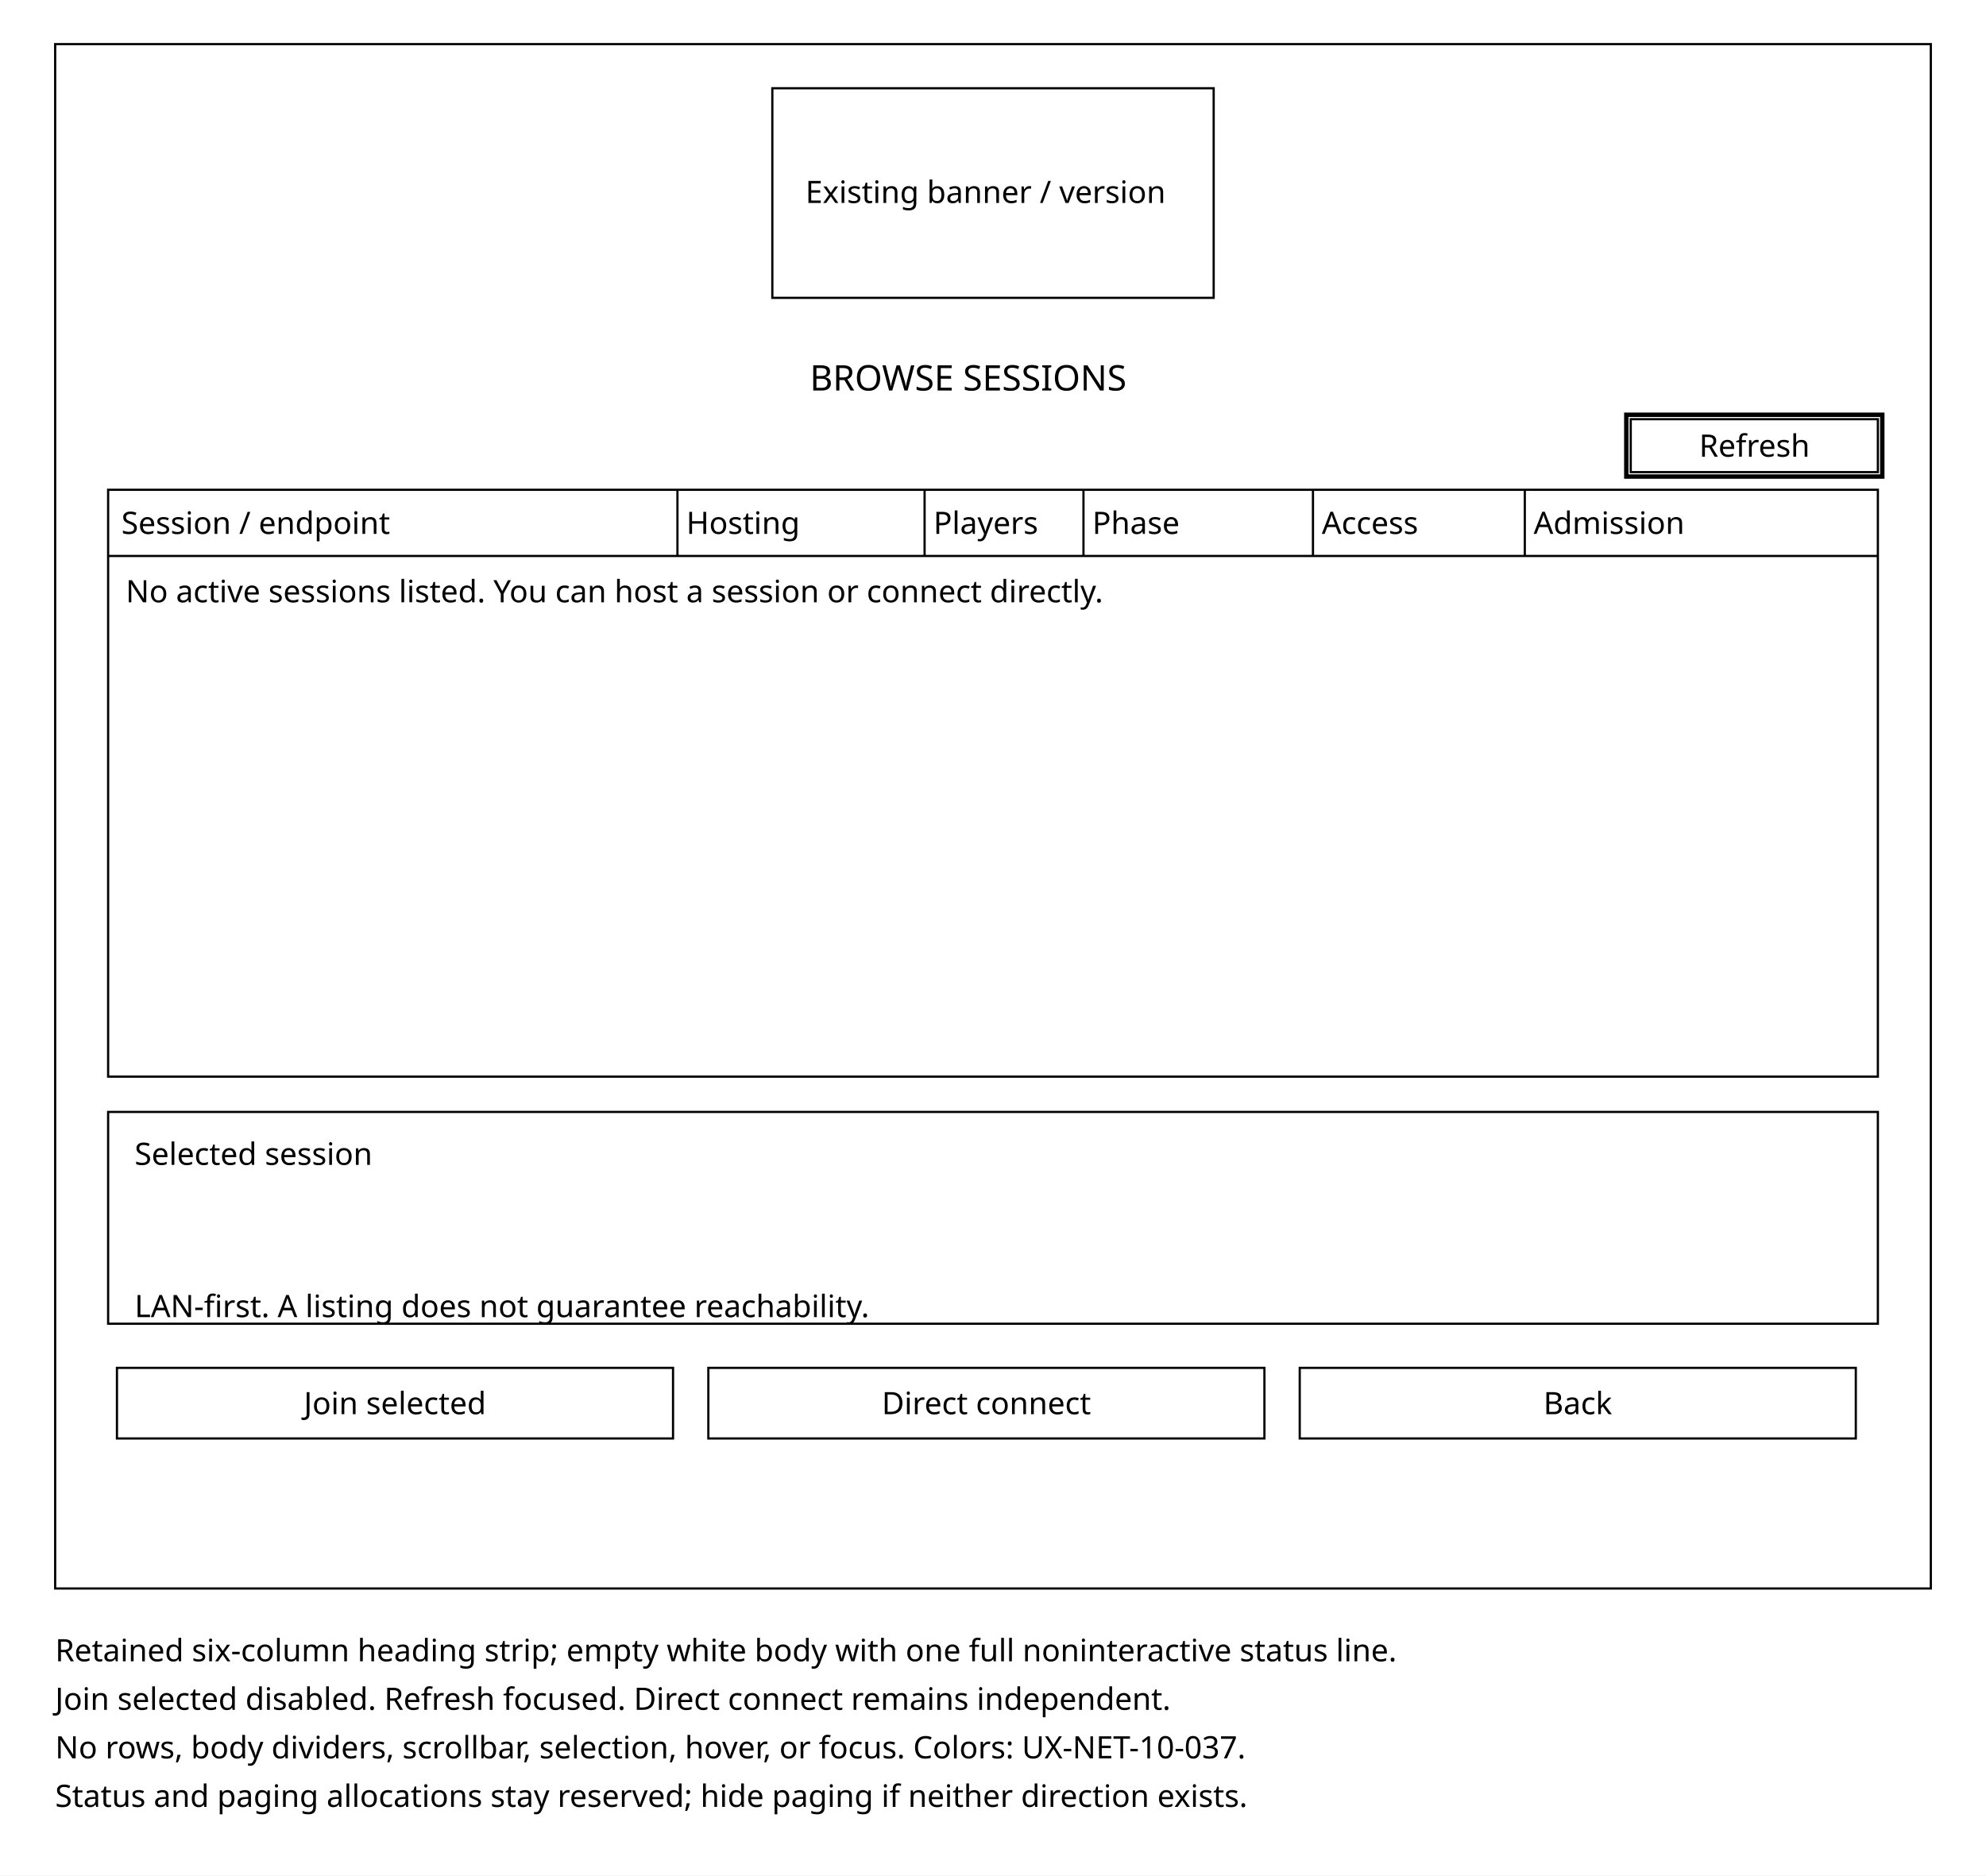
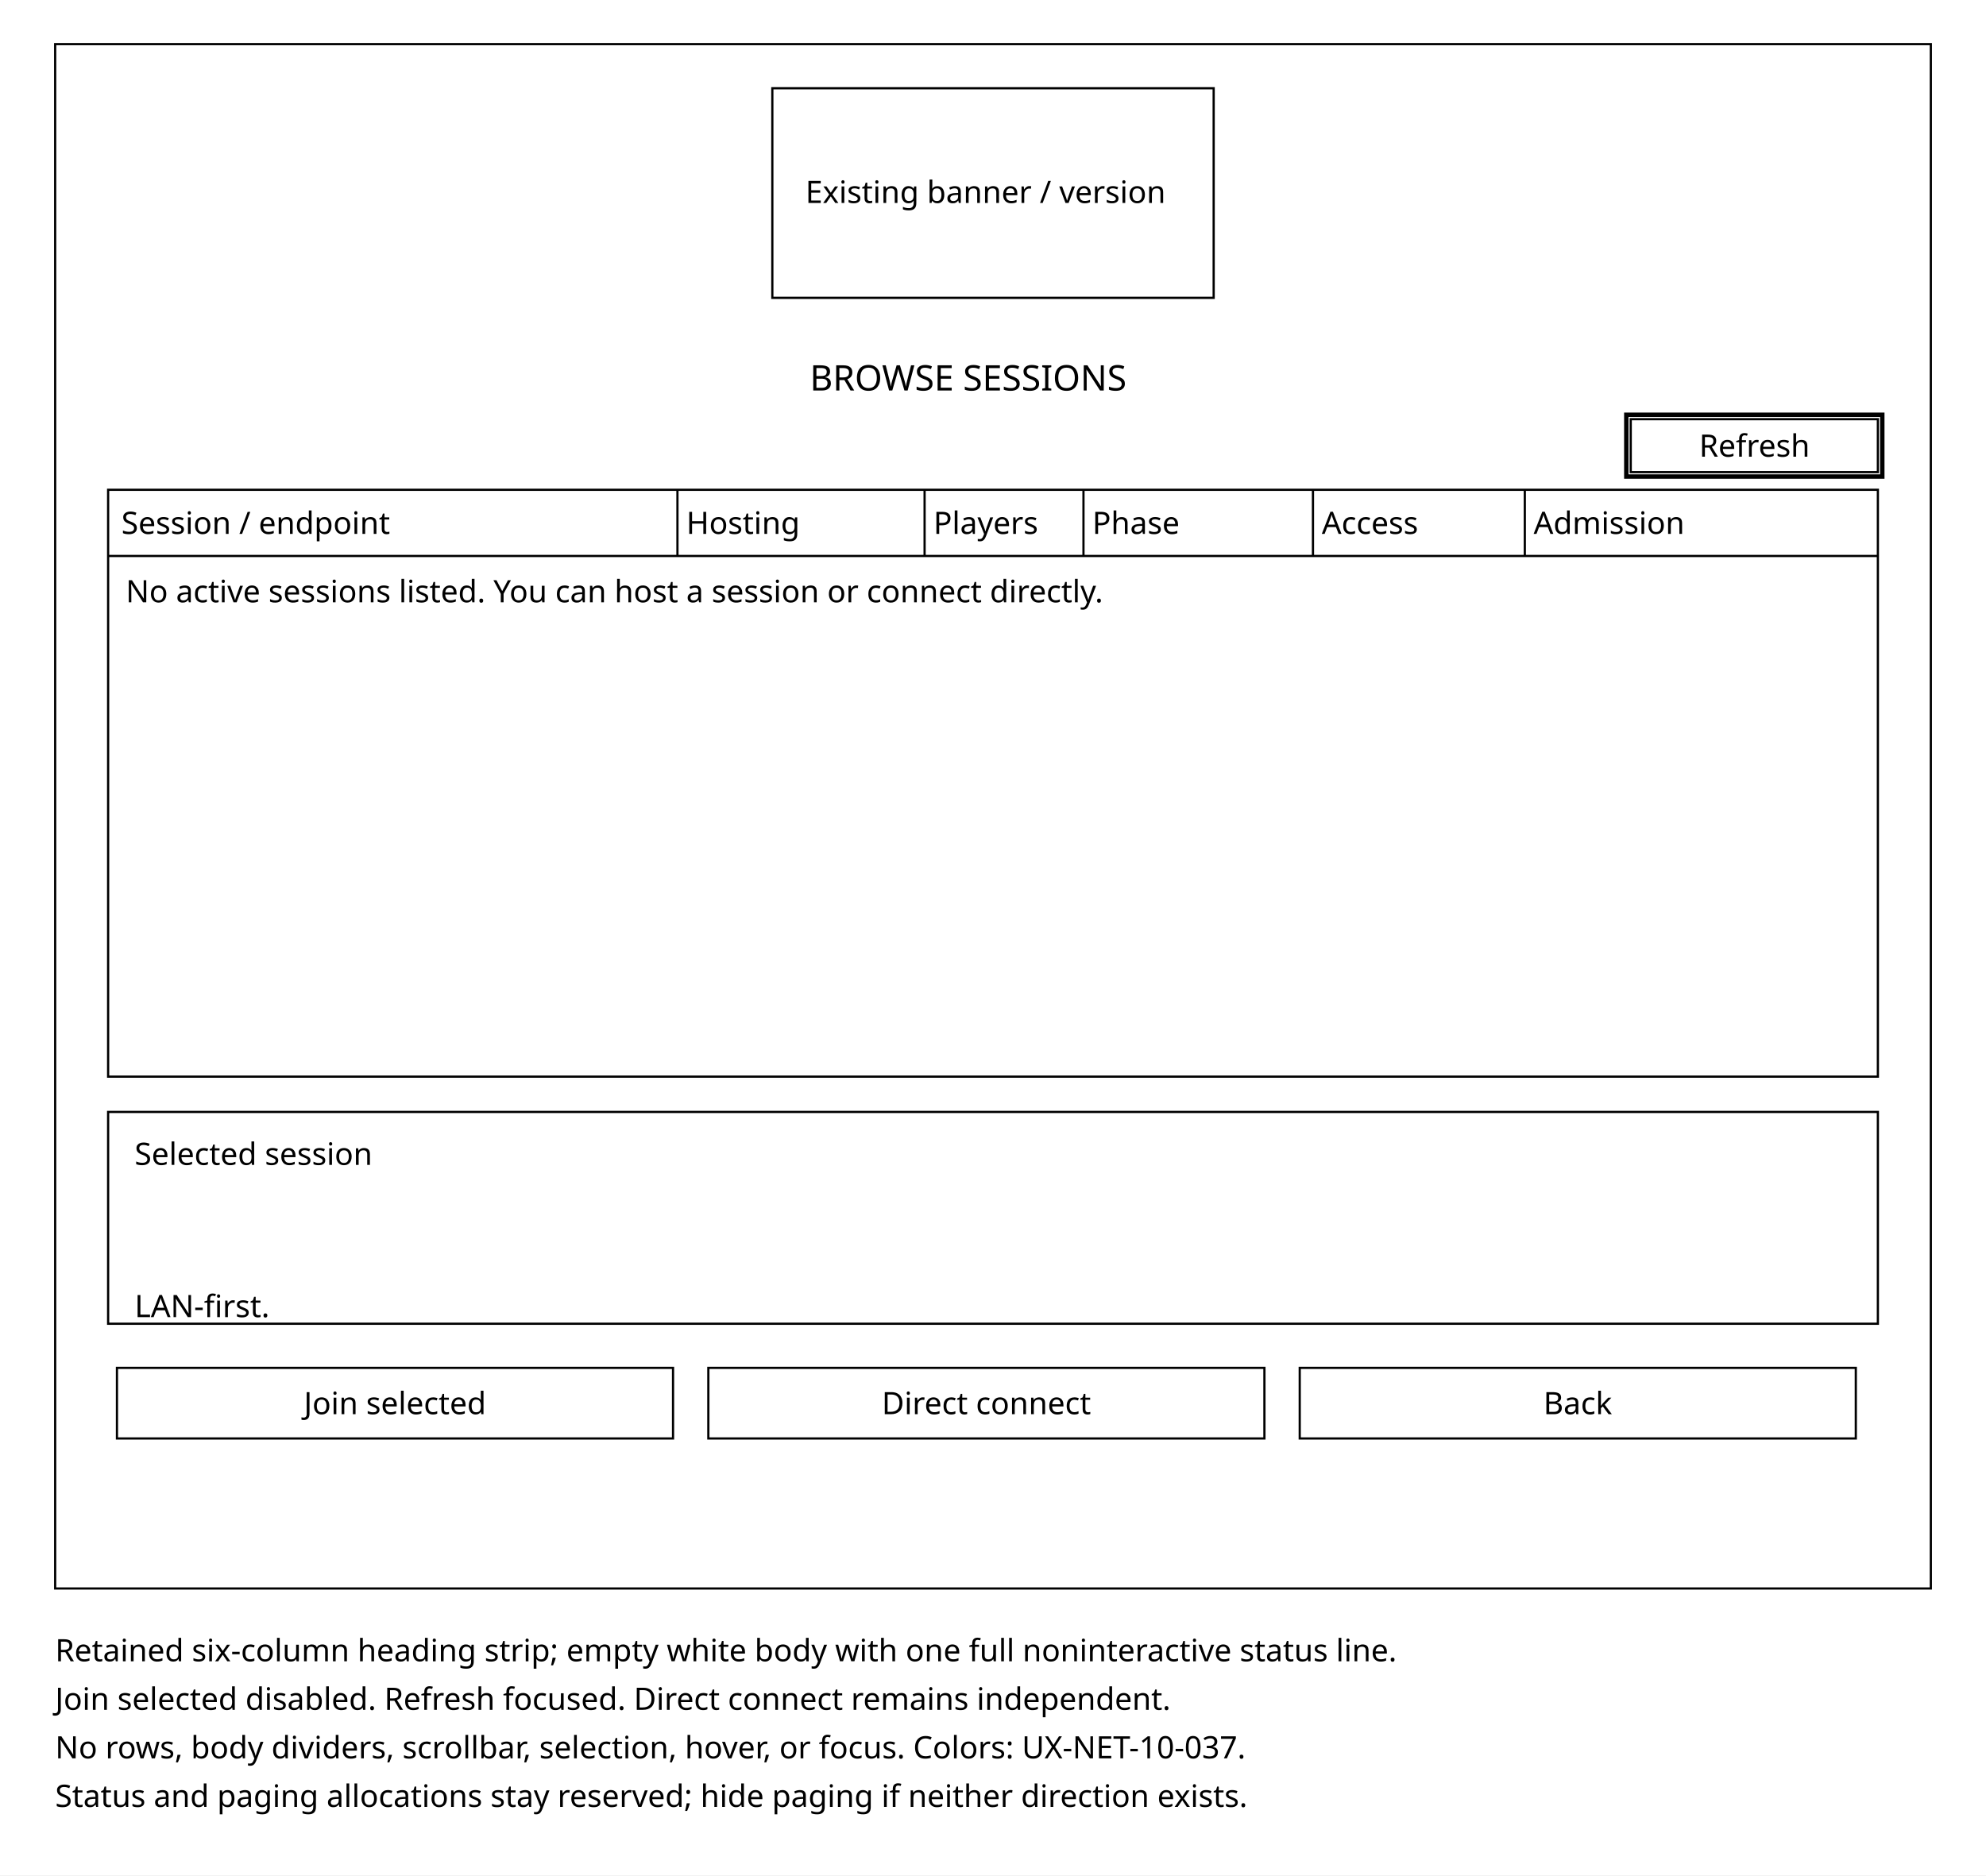
<svg xmlns="http://www.w3.org/2000/svg" width="900" height="850" viewBox="0 0 900 850">
  <rect width="900" height="850" fill="white" />
  <g fill="none" stroke="black">
    <rect x="25" y="20" width="850" height="700" />
    <rect x="350" y="40" width="200" height="95" />
    <rect x="49" y="222" width="802" height="266" />
    <path d="M49 252H851 M307 222V252 M419 222V252 M491 222V252 M595 222V252 M691 222V252" />
    <rect x="49" y="504" width="802" height="96" />
    <rect x="53" y="620" width="252" height="32" />
    <rect x="739" y="190" width="112" height="24" />
    <rect x="737" y="188" width="116" height="28" stroke-width="2" />
    <rect x="321" y="620" width="252" height="32" />
    <rect x="589" y="620" width="252" height="32" />
  </g>
  <g fill="black" font-family="sans-serif" font-size="14">
    <text x="365" y="92">Existing banner / version</text>
    <text x="367" y="177" font-size="16">BROWSE SESSIONS</text>
    <text x="55" y="242">Session / endpoint</text>
    <text x="311" y="242">Hosting</text>
    <text x="423" y="242">Players</text>
    <text x="495" y="242">Phase</text>
    <text x="599" y="242">Access</text>
    <text x="695" y="242">Admission</text>
    <text x="57" y="273">No active sessions listed. You can host a session or connect directly.</text>
    <text x="61" y="528">Selected session</text>
-     <text x="61" y="597">LAN-first. A listing does not guarantee reachability.</text>
+     <text x="61" y="597">LAN-first.</text>
    <text x="179" y="641" text-anchor="middle">Join selected</text>
    <text x="770" y="207">Refresh</text>
    <text x="447" y="641" text-anchor="middle">Direct connect</text>
    <text x="715" y="641" text-anchor="middle">Back</text>
    <text x="25" y="753">Retained six-column heading strip; empty white body with one full noninteractive status line.</text>
    <text x="25" y="775">Join selected disabled. Refresh focused. Direct connect remains independent.</text>
    <text x="25" y="797">No rows, body dividers, scrollbar, selection, hover, or focus. Colors: UX-NET-10-037.</text>
    <text x="25" y="819">Status and paging allocations stay reserved; hide paging if neither direction exists.</text>
  </g>
</svg>
